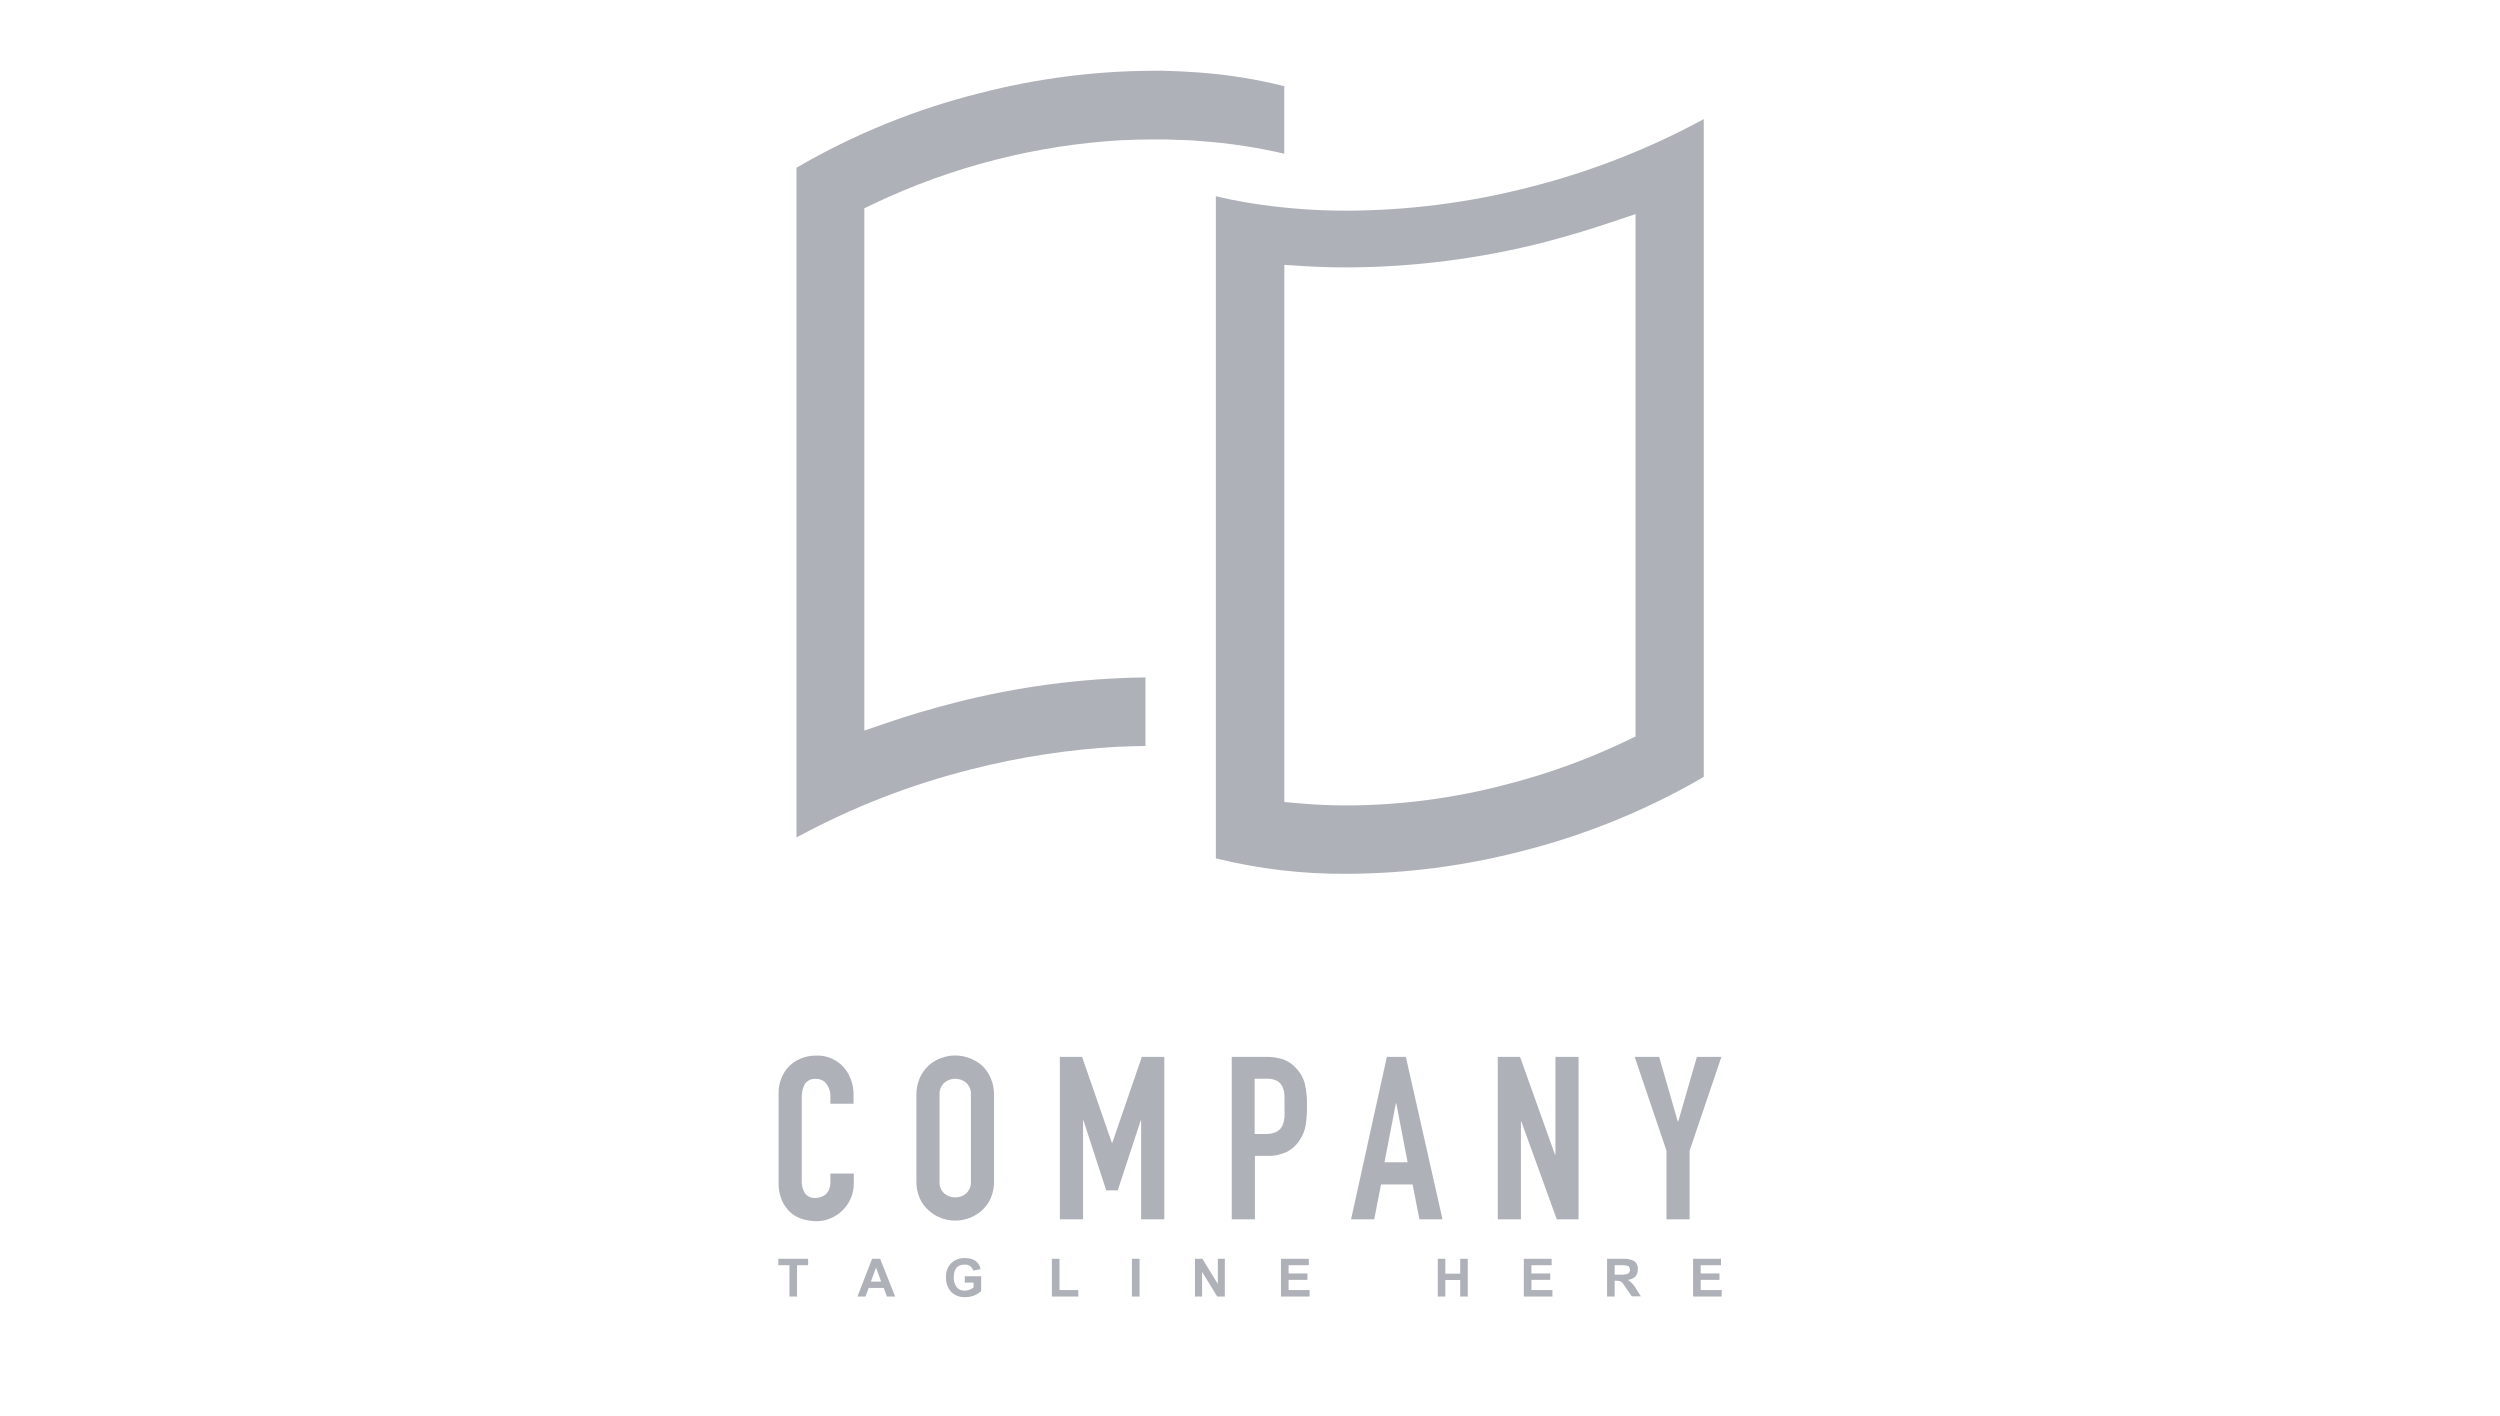
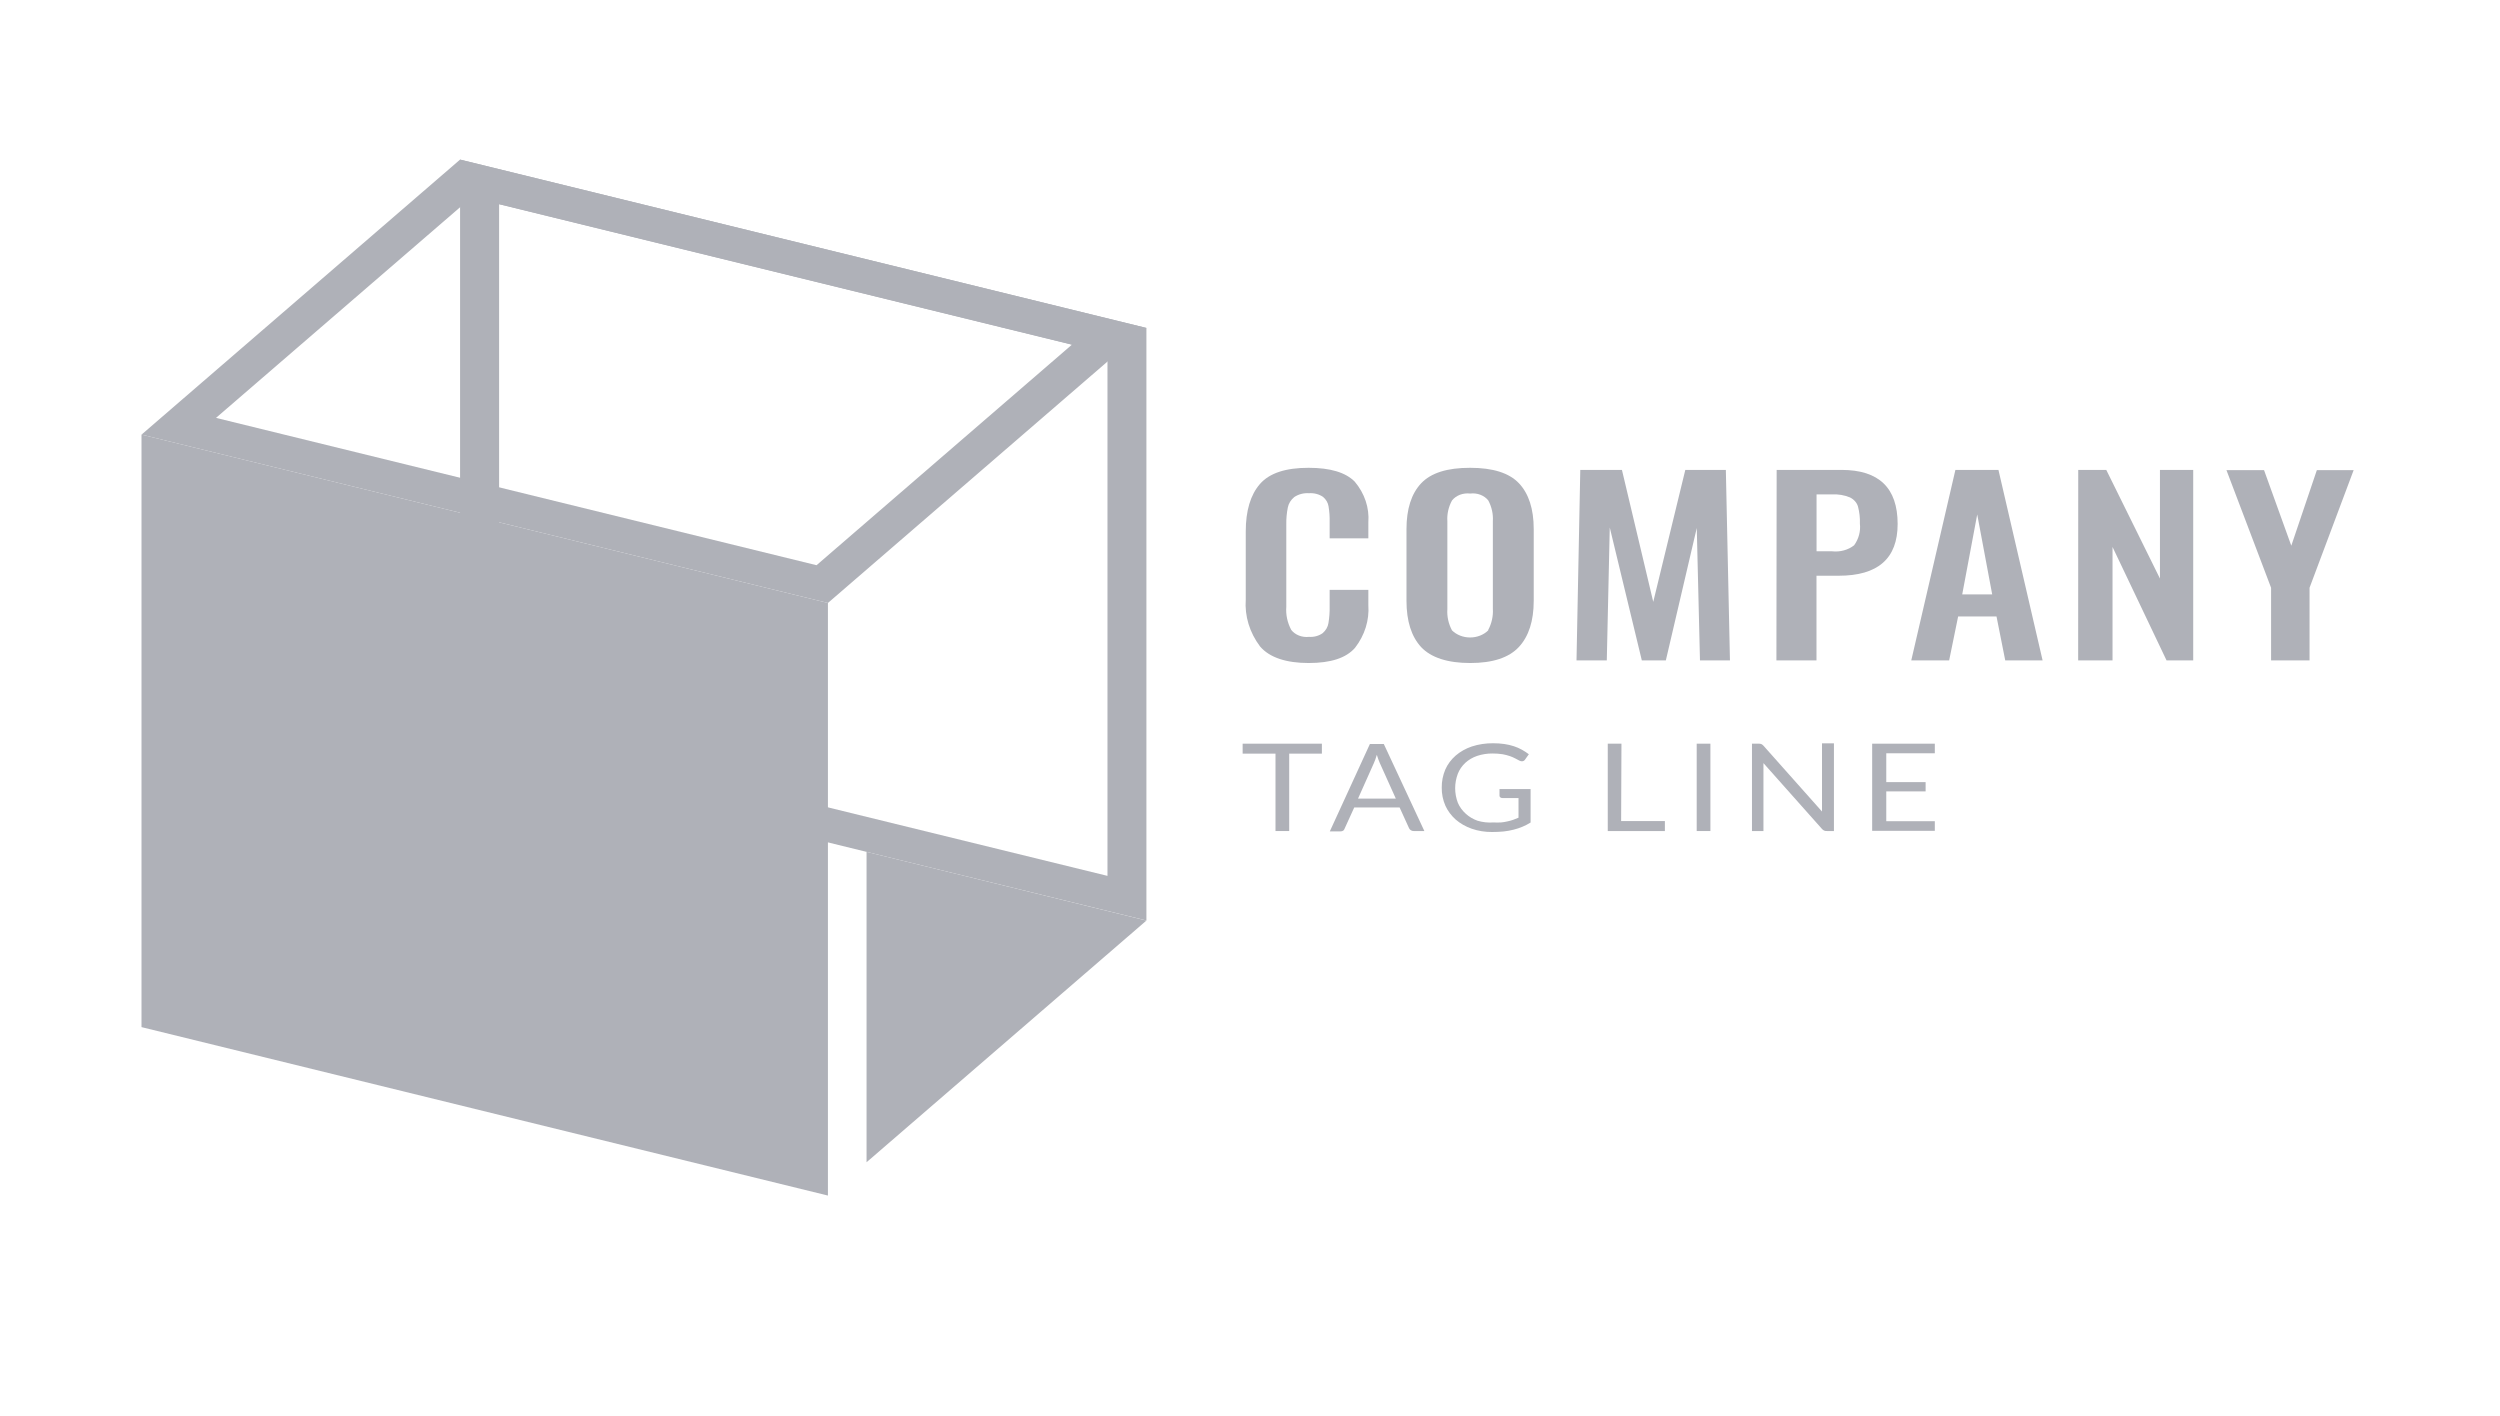
- <svg xmlns="http://www.w3.org/2000/svg" width="106" height="60" fill="none">
-   <path fill-rule="evenodd" clip-rule="evenodd" d="M50.114 5.935h-.137c-.21-.013-.42-.018-.63-.023h-.455c-.397 0-.802.01-1.204.03a.625.625 0 0 0-.091 0A28.275 28.275 0 0 0 37.08 8.625l-.432.208v22.142l1.012-.344c.888-.305 1.834-.58 2.813-.834a34.329 34.329 0 0 1 8.095-1.075v2.909c-.362.002-.713.012-1.065.03h-.084a32.36 32.36 0 0 0-6.228.956 31.635 31.635 0 0 0-7.42 2.892V7.112a29.727 29.727 0 0 1 7.785-3.166A29.793 29.793 0 0 1 48.892 3h.427c.511.013 1.01.036 1.478.071 1.233.087 2.456.282 3.655.583v2.863a22.623 22.623 0 0 0-3.541-.534l-.073-.006c-.247-.021-.494-.042-.724-.042Zm5.039 2.926c.635.049 1.293.072 1.958.072a31.467 31.467 0 0 0 7.713-.99A31.777 31.777 0 0 0 72.24 5.05v27.89a29.815 29.815 0 0 1-7.786 3.166 29.943 29.943 0 0 1-7.337.944 22.405 22.405 0 0 1-5.565-.656V8.322c.43.1.873.191 1.323.267.739.125 1.518.216 2.277.272Zm14.194.217-1.012.34c-.93.313-1.87.593-2.813.842a34.263 34.263 0 0 1-8.406 1.078c-.66 0-1.267-.018-1.854-.056l-.807-.053V34.006l.693.06c.642.057 1.305.085 1.973.085a26.884 26.884 0 0 0 6.62-.857 27.764 27.764 0 0 0 5.174-1.86l.432-.208V9.078Z" fill="#AFB1B8" />
-   <path d="M35.737 45.212a1.491 1.491 0 0 0-1.126-.455 1.672 1.672 0 0 0-.65.122 1.464 1.464 0 0 0-.832.842c-.08.2-.119.413-.116.628v3.794c-.01.267.042.533.149.778.09.195.219.368.38.509.151.127.329.22.52.27.185.051.376.078.567.078.211.002.42-.043.612-.132a1.6 1.6 0 0 0 .96-1.465v-.424h-.993v.338a.88.88 0 0 1-.058.338.608.608 0 0 1-.144.214.697.697 0 0 1-.415.145.503.503 0 0 1-.465-.204.898.898 0 0 1-.132-.508v-3.538c-.006-.196.036-.39.122-.567a.507.507 0 0 1 .485-.229.527.527 0 0 1 .443.214.806.806 0 0 1 .164.509v.328h.982v-.387a1.79 1.79 0 0 0-.121-.664 1.56 1.56 0 0 0-.332-.534ZM41.629 45.17a1.765 1.765 0 0 0-1.128-.418c-.202 0-.403.037-.592.107A1.56 1.56 0 0 0 39 45.7c-.1.231-.15.482-.145.735v3.638c-.007.256.043.51.145.745.09.196.22.37.384.509.152.14.33.25.524.32.19.07.39.106.592.107a1.714 1.714 0 0 0 1.128-.427c.158-.142.285-.315.374-.509.102-.234.151-.489.145-.745v-3.639a1.77 1.77 0 0 0-.145-.734 1.641 1.641 0 0 0-.374-.532Zm-.463 4.904a.656.656 0 0 1-.197.527.727.727 0 0 1-.934 0 .65.65 0 0 1-.197-.527v-3.639a.653.653 0 0 1 .197-.526.726.726 0 0 1 .934 0 .652.652 0 0 1 .197.526v3.64ZM49.367 51.7v-6.89h-.953l-1.253 3.647h-.017l-1.263-3.646h-.943v6.888h.984v-4.19h.018l.963 2.962h.491l.971-2.962h.018v4.19h.984ZM54.958 45.294c-.151-.17-.343-.3-.556-.377a2.184 2.184 0 0 0-.714-.107h-1.462v6.89h.982v-2.691h.505c.307.014.611-.051.886-.188a1.43 1.43 0 0 0 .539-.527c.113-.183.19-.387.225-.6a4.9 4.9 0 0 0 .053-.783c.01-.33-.023-.662-.096-.984a1.466 1.466 0 0 0-.362-.633Zm-.506 2.1a.867.867 0 0 1-.091.359.552.552 0 0 1-.253.241 1.006 1.006 0 0 1-.463.087h-.448v-2.342h.506a.942.942 0 0 1 .443.086.556.556 0 0 1 .23.254c.054.121.083.252.086.384v.458c0 .16.01.326 0 .473h-.01ZM59.608 44.81h-.805l-1.518 6.89h.982l.288-1.48h1.339l.288 1.48h.981l-1.555-6.89Zm-.906 4.471.483-2.497h.018l.48 2.497h-.981ZM65.95 48.96h-.018l-1.482-4.15h-.944v6.89h.981v-4.143h.02l1.5 4.142h.924v-6.888h-.981v4.15ZM71.948 44.81l-.79 2.74h-.02l-.79-2.74H69.31l1.348 3.978v2.911h.982v-2.911l1.348-3.977h-1.04ZM33 53.645h.473v1.327h.321v-1.328h.47v-.272H33v.273ZM36.977 53.372l-.62 1.6h.341l.132-.364h.638l.136.364h.35l-.636-1.6h-.341Zm-.05.967.217-.593.217.593h-.435ZM40.908 54.382h.37v.206a.613.613 0 0 1-.38.135.404.404 0 0 1-.34-.153.67.67 0 0 1-.118-.417c0-.356.154-.534.46-.534a.337.337 0 0 1 .362.255l.316-.062c-.068-.312-.293-.47-.678-.47a.804.804 0 0 0-.559.206.78.78 0 0 0-.23.615.872.872 0 0 0 .205.6.776.776 0 0 0 .607.235.96.96 0 0 0 .678-.255v-.63h-.693v.27ZM44.923 53.372h-.324v1.6h1.12V54.7h-.796v-1.328ZM48.318 53.372h-.324v1.6h.324v-1.6ZM51.636 54.44l-.655-1.068h-.313v1.6h.3v-1.045l.643 1.045h.322v-1.6h-.297v1.069ZM54.637 54.267h.797v-.272h-.797v-.35h.857v-.273h-1.181v1.6h1.214V54.7h-.89v-.433ZM61.912 54.003h-.63v-.63h-.32v1.599h.32v-.7h.63v.7h.322v-1.6h-.322v.631ZM64.93 54.267h.8v-.272h-.8v-.35h.86v-.273H64.61v1.6h1.212V54.7h-.89v-.433ZM69.023 54.268c.279-.044.42-.191.42-.445a.383.383 0 0 0-.157-.356.904.904 0 0 0-.468-.094h-.678v1.599h.322v-.669h.063a.431.431 0 0 1 .2.036c.047.029.086.069.114.117l.349.508h.384l-.195-.312a1.115 1.115 0 0 0-.354-.384Zm-.324-.222h-.237v-.401h.253a.84.84 0 0 1 .326.038.21.21 0 0 1-.015.325.913.913 0 0 1-.327.038ZM72.11 54.267h.796v-.272h-.796v-.35h.86v-.273h-1.184v1.6H73V54.7h-.89v-.433Z" fill="#AFB1B8" />
+ <svg xmlns="http://www.w3.org/2000/svg" width="106" height="60" viewBox="0 0 106 60" fill="none">
+   <path d="M53.425 27.408C52.982 26.818 52.77 26.121 52.82 25.42V22.536C52.82 21.653 53.021 20.981 53.422 20.521C53.822 20.062 54.511 19.833 55.487 19.835C56.404 19.835 57.056 20.031 57.441 20.422C57.861 20.921 58.065 21.531 58.018 22.146V22.824H56.377V22.137C56.383 21.913 56.367 21.688 56.33 21.466C56.306 21.314 56.223 21.173 56.095 21.067C55.927 20.953 55.715 20.897 55.501 20.912C55.276 20.897 55.053 20.956 54.876 21.076C54.733 21.194 54.637 21.348 54.604 21.516C54.557 21.751 54.535 21.99 54.539 22.229V25.728C54.513 26.065 54.586 26.403 54.75 26.71C54.831 26.814 54.945 26.896 55.077 26.948C55.21 27 55.356 27.019 55.501 27.003C55.711 27.018 55.919 26.962 56.082 26.845C56.215 26.73 56.301 26.581 56.326 26.42C56.364 26.188 56.382 25.953 56.377 25.719V25.009H58.018V25.657C58.064 26.299 57.865 26.936 57.451 27.47C57.074 27.898 56.431 28.112 55.487 28.112C54.543 28.112 53.829 27.883 53.425 27.408Z" fill="#AFB1B8" />
+   <path d="M60.257 27.438C59.843 26.989 59.635 26.335 59.635 25.47V22.437C59.635 21.58 59.843 20.932 60.257 20.492C60.671 20.052 61.364 19.833 62.336 19.835C63.301 19.835 63.99 20.054 64.405 20.492C64.819 20.932 65.03 21.58 65.03 22.437V25.47C65.03 26.326 64.819 26.983 64.398 27.435C63.977 27.886 63.291 28.112 62.336 28.112C61.381 28.112 60.675 27.883 60.257 27.438ZM63.1 26.71C63.249 26.429 63.316 26.121 63.297 25.813V22.099C63.316 21.797 63.25 21.495 63.104 21.22C63.02 21.113 62.904 21.03 62.769 20.978C62.633 20.926 62.483 20.908 62.336 20.926C62.189 20.909 62.038 20.927 61.902 20.978C61.766 21.03 61.649 21.114 61.565 21.22C61.416 21.494 61.348 21.797 61.368 22.099V25.83C61.347 26.139 61.415 26.447 61.565 26.728C61.66 26.822 61.779 26.898 61.911 26.95C62.043 27.002 62.187 27.029 62.333 27.029C62.478 27.029 62.622 27.002 62.754 26.95C62.887 26.898 63.005 26.822 63.1 26.728V26.71Z" fill="#AFB1B8" />
+   <path d="M67.004 19.924H68.77L70.098 25.519L71.457 19.924H73.176L73.35 28H72.079L71.943 22.387L70.632 28H69.613L68.254 22.366L68.128 28H66.844L67.004 19.924Z" fill="#AFB1B8" />
+   <path d="M75.33 19.924H78.082C79.667 19.924 80.46 20.688 80.46 22.217C80.46 23.681 79.625 24.413 77.956 24.411H77.019V28H75.32L75.33 19.924ZM77.681 23.375C77.849 23.394 78.019 23.381 78.181 23.336C78.342 23.292 78.49 23.219 78.615 23.12C78.81 22.848 78.896 22.527 78.86 22.208C78.869 21.962 78.841 21.715 78.778 21.475C78.754 21.395 78.712 21.319 78.653 21.253C78.595 21.187 78.522 21.132 78.439 21.091C78.203 20.993 77.942 20.949 77.681 20.962H77.022V23.375H77.681Z" fill="#AFB1B8" />
+   <path d="M82.909 19.924H84.734L86.606 28H85.022L84.652 26.138H83.025L82.644 28H81.038L82.909 19.924ZM84.469 25.203L83.834 21.812L83.198 25.203H84.469Z" fill="#AFB1B8" />
+   <path d="M88.117 19.924H89.306L91.582 24.531V19.924H92.992V28H91.861L89.571 23.191V28H88.114L88.117 19.924Z" fill="#AFB1B8" />
+   <path d="M96.294 24.921L94.402 19.935H95.996L97.151 23.138L98.234 19.935H99.794L97.925 24.921V28H96.294V24.921Z" fill="#AFB1B8" />
+   <path d="M56.048 31.532V31.954H54.662V35.236H54.081V31.954H52.688V31.532H56.048Z" fill="#AFB1B8" />
+   <path d="M60.393 35.236H59.944C59.899 35.239 59.854 35.226 59.819 35.201C59.785 35.179 59.759 35.15 59.744 35.116L59.343 34.236H57.42L57.019 35.116C57.008 35.153 56.987 35.187 56.958 35.216C56.922 35.24 56.878 35.253 56.832 35.251H56.384L58.083 31.547H58.674L60.393 35.236ZM57.58 33.861H59.183L58.504 32.353C58.454 32.239 58.412 32.123 58.378 32.004C58.354 32.075 58.334 32.142 58.314 32.201L58.252 32.356L57.58 33.861Z" fill="#AFB1B8" />
+   <path d="M63.321 34.872C63.428 34.877 63.534 34.877 63.641 34.872C63.732 34.864 63.823 34.849 63.912 34.828C63.995 34.811 64.077 34.788 64.157 34.761C64.232 34.734 64.306 34.702 64.385 34.67V33.837H63.705C63.688 33.838 63.671 33.836 63.656 33.831C63.64 33.825 63.626 33.818 63.613 33.808C63.602 33.799 63.593 33.789 63.587 33.777C63.582 33.766 63.579 33.753 63.579 33.74V33.456H64.897V34.875C64.79 34.942 64.676 35.001 64.558 35.051C64.437 35.103 64.31 35.145 64.181 35.177C64.042 35.213 63.9 35.238 63.756 35.254C63.591 35.27 63.426 35.277 63.26 35.277C62.967 35.279 62.676 35.233 62.404 35.139C62.15 35.051 61.919 34.919 61.724 34.752C61.535 34.583 61.386 34.384 61.286 34.166C61.179 33.92 61.126 33.659 61.13 33.397C61.126 33.133 61.178 32.871 61.283 32.623C61.38 32.403 61.53 32.203 61.721 32.036C61.915 31.869 62.146 31.739 62.401 31.652C62.691 31.557 63 31.511 63.311 31.514C63.469 31.514 63.627 31.524 63.783 31.546C63.921 31.566 64.057 31.597 64.188 31.64C64.306 31.678 64.42 31.728 64.527 31.787C64.631 31.845 64.73 31.909 64.823 31.98L64.66 32.209C64.647 32.23 64.628 32.248 64.605 32.26C64.581 32.272 64.555 32.279 64.527 32.279C64.49 32.278 64.453 32.268 64.422 32.25C64.371 32.227 64.317 32.197 64.255 32.162C64.183 32.123 64.107 32.09 64.028 32.062C63.926 32.027 63.822 32 63.715 31.98C63.573 31.958 63.428 31.947 63.284 31.948C63.06 31.946 62.837 31.981 62.628 32.051C62.439 32.116 62.269 32.216 62.129 32.344C61.988 32.477 61.88 32.634 61.813 32.804C61.661 33.206 61.661 33.638 61.813 34.039C61.887 34.214 62.003 34.372 62.153 34.506C62.292 34.633 62.461 34.733 62.648 34.799C62.864 34.863 63.093 34.888 63.321 34.872Z" fill="#AFB1B8" />
+   <path d="M68.736 34.814H70.591V35.236H68.169V31.532H68.75L68.736 34.814Z" fill="#AFB1B8" />
+   <path d="M72.521 35.236H71.94V31.532H72.521V35.236Z" fill="#AFB1B8" />
+   <path d="M74.681 31.549C74.716 31.566 74.746 31.589 74.77 31.617L77.253 34.409C77.25 34.365 77.25 34.321 77.253 34.277C77.253 34.236 77.253 34.195 77.253 34.157V31.517H77.759V35.236H77.467C77.424 35.239 77.38 35.232 77.341 35.216C77.306 35.197 77.275 35.173 77.25 35.145L74.77 32.356C74.77 32.4 74.77 32.441 74.77 32.482C74.77 32.523 74.77 32.561 74.77 32.596V35.236H74.284V31.532H74.586C74.619 31.532 74.651 31.538 74.681 31.549Z" fill="#AFB1B8" />
+   <path d="M82.036 31.532V31.939H79.978V33.162H81.646V33.555H79.978V34.819H82.036V35.227H79.38V31.532H82.036Z" fill="#AFB1B8" />
+   <path d="M21.162 8.656L46.957 14.979V37.137L21.162 30.816V8.656ZM19.507 6.767V31.893L48.608 39.029V13.905L19.507 6.767Z" fill="#AFB1B8" />
+   <path d="M35.104 50.692L6 43.55V18.427L35.104 25.566V50.692Z" fill="#AFB1B8" />
+   <path d="M19.99 8.371L45.448 14.615L34.621 23.965L9.159 17.718L19.99 8.371ZM19.507 6.767L6 18.428L35.104 25.566L48.608 13.905L19.507 6.767Z" fill="#AFB1B8" />
+   <path d="M36.742 49.279L48.608 39.032L36.742 36.119V49.279Z" fill="#AFB1B8" />
</svg>
